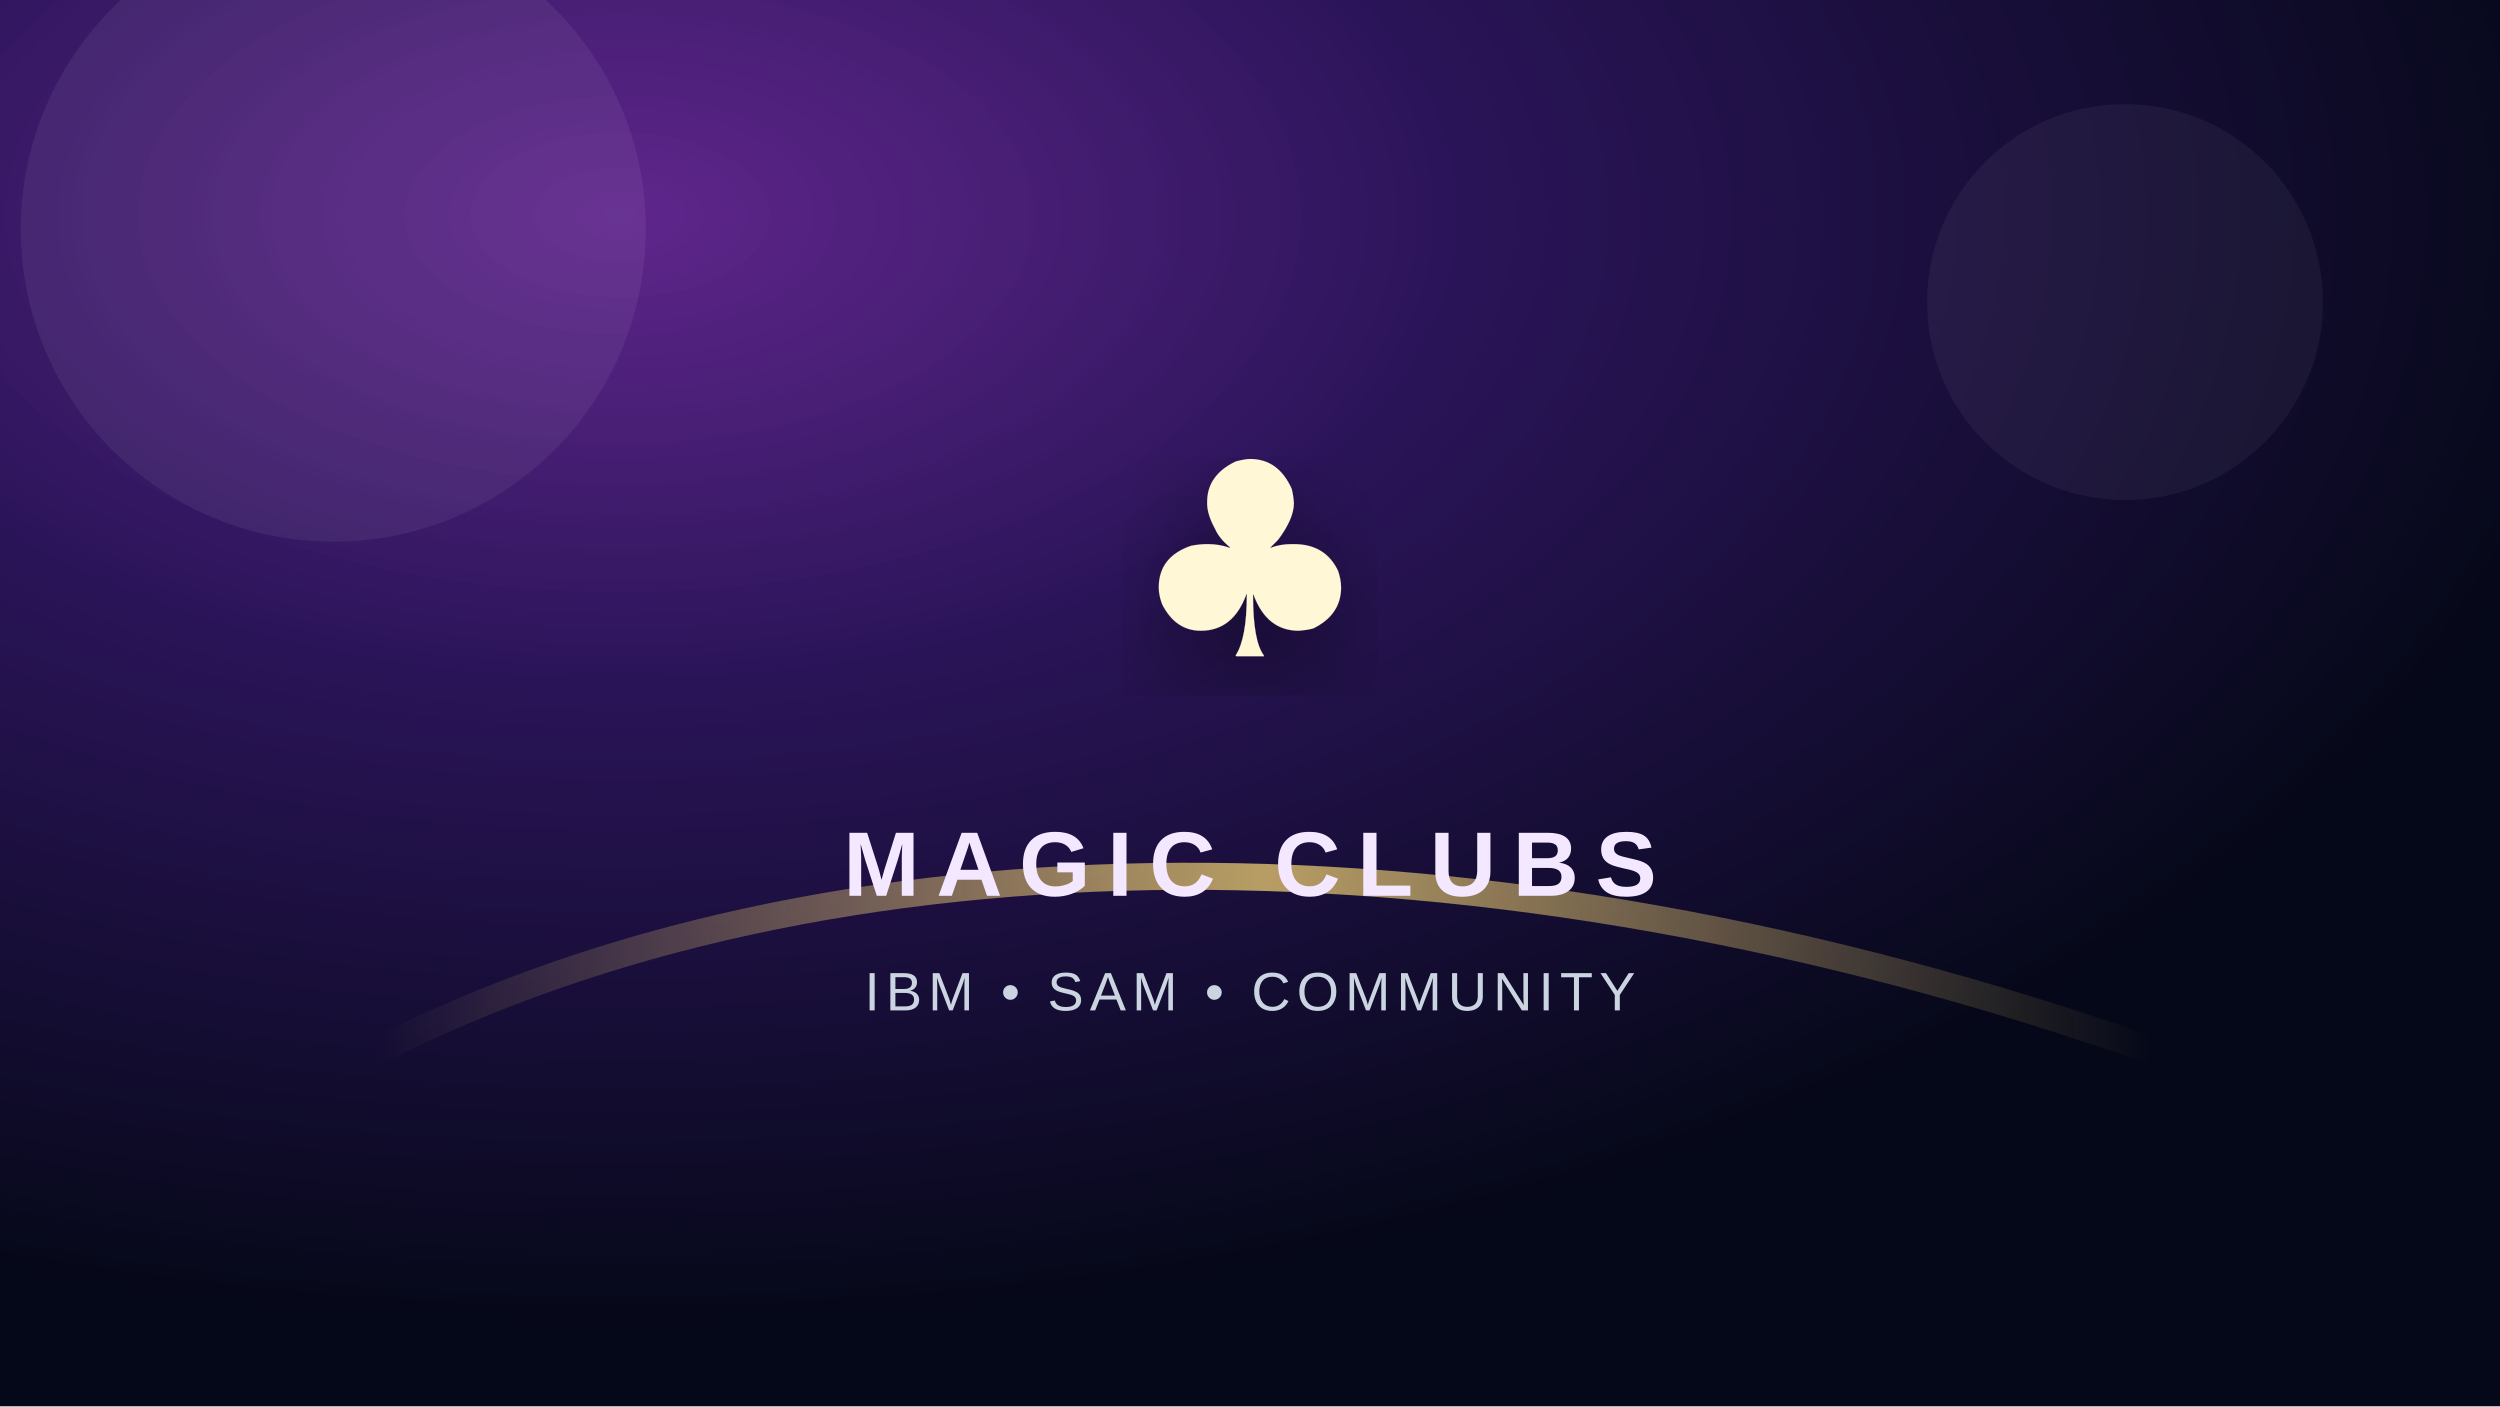
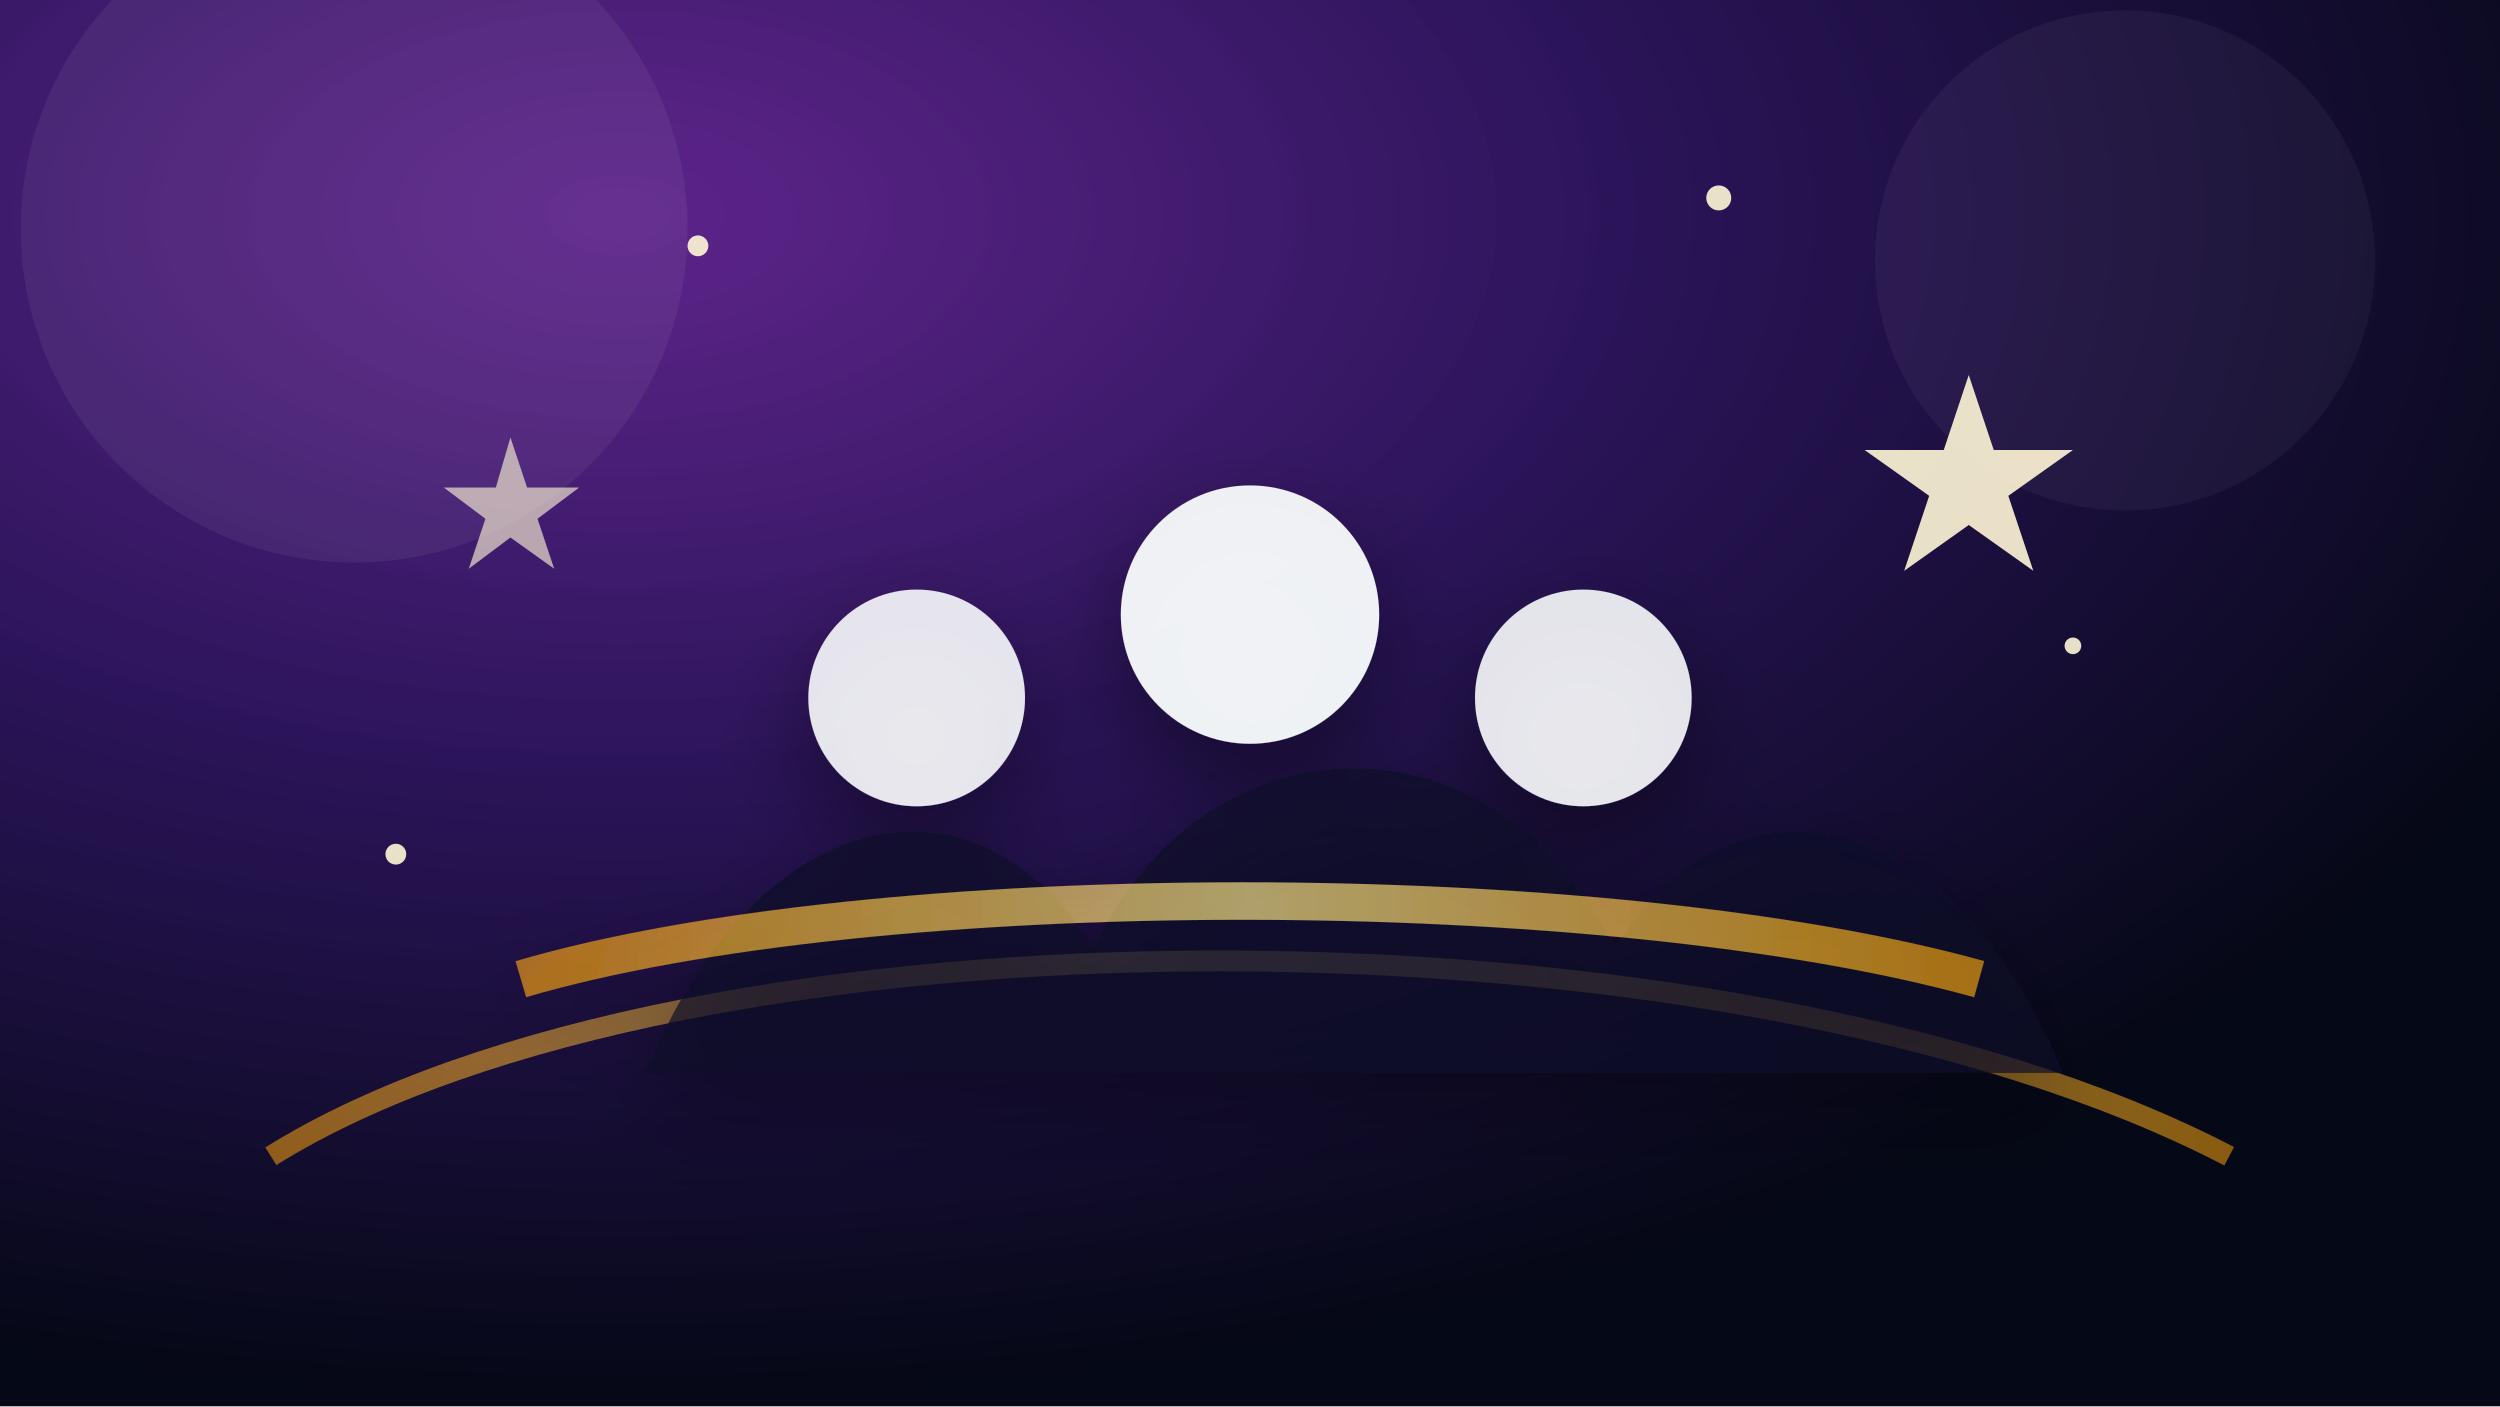
- <svg xmlns="http://www.w3.org/2000/svg" viewBox="0 0 1200 675" role="img" aria-label="MAGIC CLUBS">
+ <svg xmlns="http://www.w3.org/2000/svg" viewBox="0 0 1200 675" role="img" aria-label="Neutral magic themed image">
  <defs>
-     <radialGradient id="g" cx="25%" cy="15%" r="80%">
-       <stop offset="0" stop-color="#581c87" stop-opacity="0.95" />
-       <stop offset="0.42" stop-color="#2a1458" />
-       <stop offset="1" stop-color="#050818" />
+     <radialGradient id="bg" cx="25%" cy="15%" r="85%">
+       <stop offset="0" stop-color="#581c87" stop-opacity="0.96" />
+       <stop offset="0.48" stop-color="#2a1458" />
+       <stop offset="1" stop-color="#050816" />
    </radialGradient>
-     <linearGradient id="glow" x1="0" x2="1">
-       <stop offset="0" stop-color="#f7d774" stop-opacity="0" />
-       <stop offset="0.5" stop-color="#f7d774" stop-opacity="0.75" />
-       <stop offset="1" stop-color="#f7d774" stop-opacity="0" />
+     <linearGradient id="gold" x1="0" x2="1">
+       <stop offset="0" stop-color="#f59e0b" />
+       <stop offset="0.5" stop-color="#fde68a" />
+       <stop offset="1" stop-color="#f59e0b" />
    </linearGradient>
-     <filter id="shadow" x="-20%" y="-20%" width="140%" height="140%">
-       <feDropShadow dx="0" dy="18" stdDeviation="24" flood-color="#000" flood-opacity="0.45" />
+     <filter id="soft" x="-30%" y="-30%" width="160%" height="160%">
+       <feDropShadow dx="0" dy="18" stdDeviation="22" flood-color="#000" flood-opacity="0.45" />
    </filter>
  </defs>
-   <rect width="1200" height="675" fill="url(#g)" />
-   <circle cx="160" cy="110" r="150" fill="#ffffff" opacity="0.06" />
-   <circle cx="1020" cy="145" r="95" fill="#ffffff" opacity="0.05" />
-   <path d="M180 505 C395 395 710 390 1035 505" fill="none" stroke="url(#glow)" stroke-width="13" opacity="0.95" />
-   <text x="600" y="315" text-anchor="middle" font-size="130" font-family="Georgia, serif" fill="#fff7d6" filter="url(#shadow)">♣</text>
-   <text x="600" y="430" text-anchor="middle" font-size="44" letter-spacing="8" font-family="Arial, sans-serif" fill="#f3e8ff" font-weight="700">MAGIC CLUBS</text>
-   <text x="600" y="485" text-anchor="middle" font-size="26" letter-spacing="3" font-family="Arial, sans-serif" fill="#cbd5e1">IBM • SAM • COMMUNITY</text>
+   <rect width="1200" height="675" fill="url(#bg)" />
+   <circle cx="170" cy="110" r="160" fill="#fff" opacity="0.055" />
+   <circle cx="1020" cy="125" r="120" fill="#fff" opacity="0.045" />
+   <path d="M130 555 C330 430 830 430 1070 555" fill="none" stroke="url(#gold)" stroke-width="10" opacity="0.55" />
+   <g filter="url(#soft)">
+     <path d="M310 515 C360 390 465 360 525 455 C580 340 720 340 775 455 C835 360 940 390 990 515z" fill="#111827" opacity="0.7" />
+     <circle cx="440" cy="335" r="52" fill="#f8fafc" opacity="0.9" />
+     <circle cx="600" cy="295" r="62" fill="#f8fafc" opacity="0.95" />
+     <circle cx="760" cy="335" r="52" fill="#f8fafc" opacity="0.9" />
+     <path d="M250 470 C420 420 770 420 950 470" stroke="url(#gold)" stroke-width="18" fill="none" opacity="0.65" />
+   </g>
+   <g fill="#fff7d6" opacity="0.9">
+     <path d="M945 180 l12 36 38 0 -31 22 12 36 -31 -22 -31 22 12 -36 -31 -22 38 0z" />
+     <path d="M245 210 l8 24 25 0 -20 15 8 24 -21 -15 -20 15 8 -24 -20 -15 25 0z" opacity="0.7" />
+     <circle cx="335" cy="118" r="5" />
+     <circle cx="825" cy="95" r="6" />
+     <circle cx="995" cy="310" r="4" />
+     <circle cx="190" cy="410" r="5" />
+   </g>
</svg>
